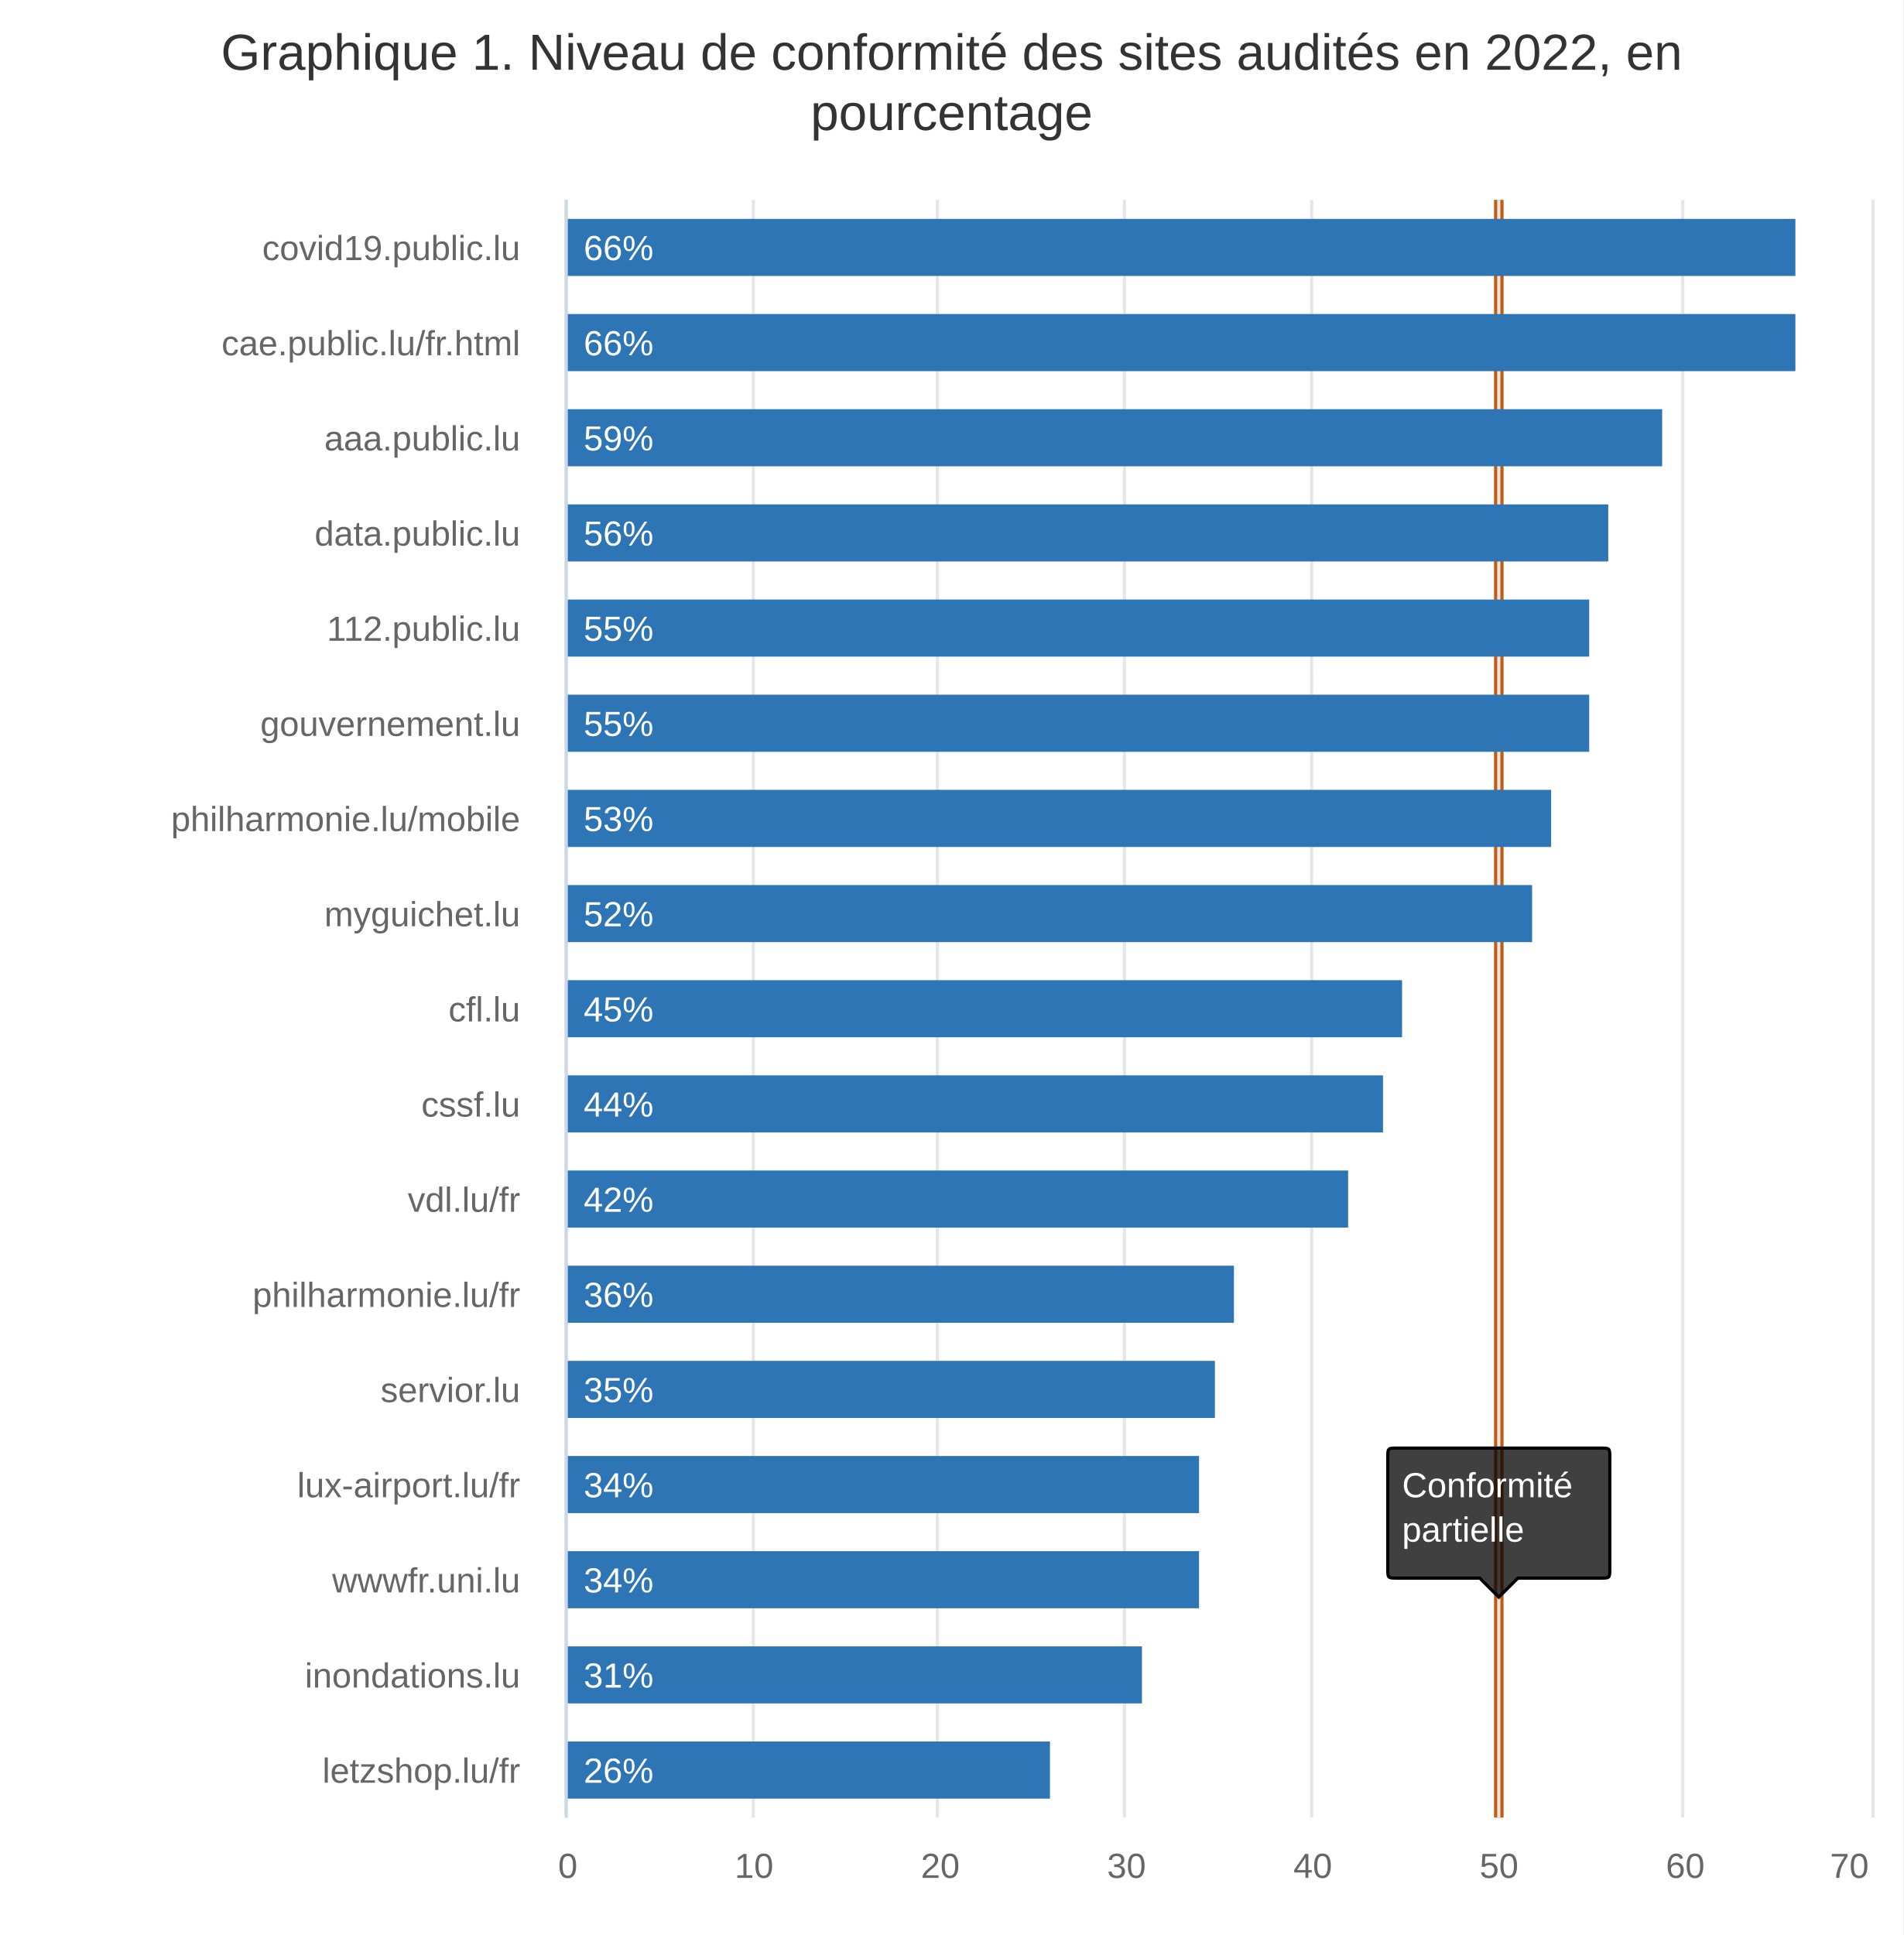
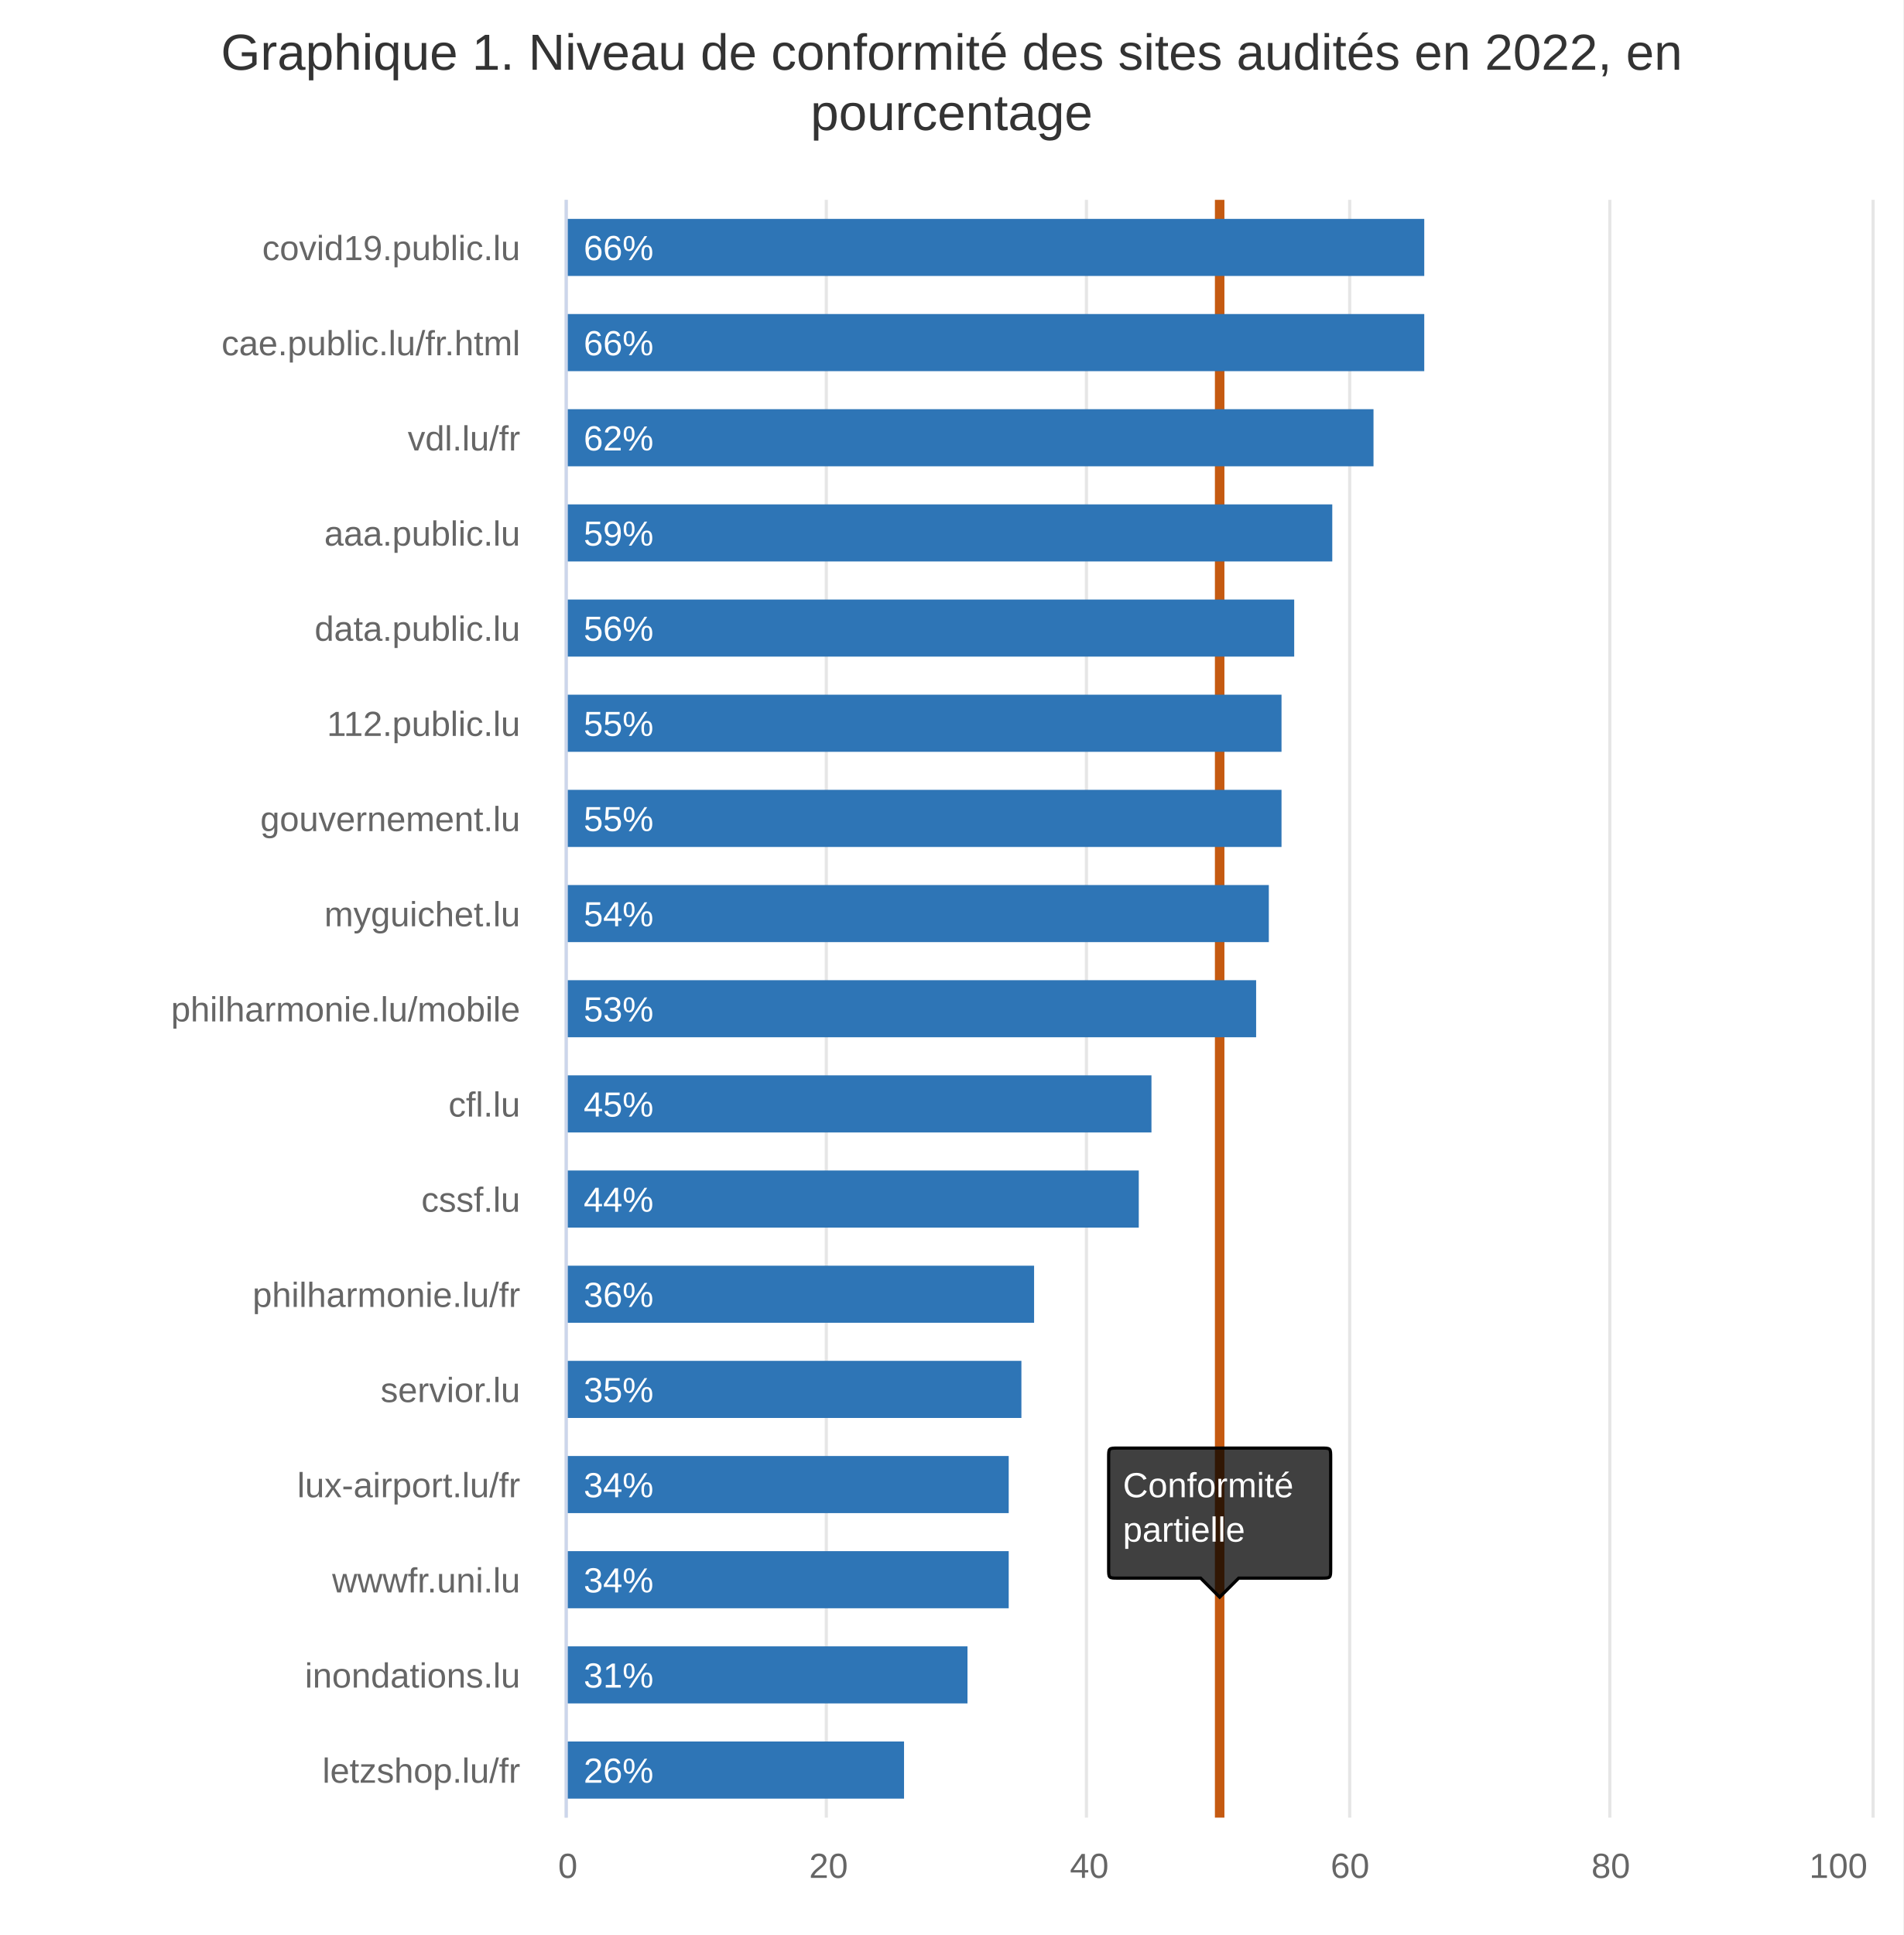
<svg xmlns="http://www.w3.org/2000/svg" version="1.1" class="highcharts-root" style="font-family: &quot;Lucida Grande&quot;, &quot;Lucida Sans Unicode&quot;, Arial, Helvetica, sans-serif; font-size: 12px;" width="600" height="610" viewBox="0 0 600 610" aria-label="Interactive chart" aria-hidden="false">
  <defs aria-hidden="true">
-     <clipPath id="highcharts-uzwxsj1-24-">
+     <clipPath id="highcharts-0ttg05n-24-">
      <rect x="0" y="0" width="510" height="411" fill="none" />
    </clipPath>
-     <clipPath id="highcharts-uzwxsj1-42-">
+     <clipPath id="highcharts-0ttg05n-42-">
      <rect x="0" y="0" width="510" height="411" fill="none" />
    </clipPath>
-     <clipPath id="highcharts-uzwxsj1-43-">
+     <clipPath id="highcharts-0ttg05n-43-">
      <rect x="179" y="63" width="411" height="510" fill="none" />
    </clipPath>
  </defs>
  <rect fill="#ffffff" class="highcharts-background" x="0" y="0" width="600" height="610" rx="0" ry="0" aria-hidden="true" />
  <rect fill="none" class="highcharts-plot-background" x="179" y="63" width="411" height="510" aria-hidden="true" />
  <g class="highcharts-plot-lines-0" data-z-index="0" aria-hidden="true">
-     <path fill="none" class="highcharts-plot-line " stroke="rgb(197, 90, 17)" stroke-width="3" stroke-dasharray="none" d="M 472.5 63 L 472.5 573" />
+     <path fill="none" class="highcharts-plot-line " stroke="rgb(197, 90, 17)" stroke-width="3" stroke-dasharray="none" d="M 384.5 63 L 384.5 573" />
  </g>
  <g class="highcharts-grid highcharts-xaxis-grid" data-z-index="1" aria-hidden="true">
    <path fill="none" stroke="#e6e6e6" stroke-width="0" stroke-dasharray="none" data-z-index="1" class="highcharts-grid-line" d="M 179 93.5 L 590 93.5" opacity="1" />
    <path fill="none" stroke="#e6e6e6" stroke-width="0" stroke-dasharray="none" data-z-index="1" class="highcharts-grid-line" d="M 179 123.5 L 590 123.5" opacity="1" />
    <path fill="none" stroke="#e6e6e6" stroke-width="0" stroke-dasharray="none" data-z-index="1" class="highcharts-grid-line" d="M 179 153.5 L 590 153.5" opacity="1" />
    <path fill="none" stroke="#e6e6e6" stroke-width="0" stroke-dasharray="none" data-z-index="1" class="highcharts-grid-line" d="M 179 183.5 L 590 183.5" opacity="1" />
    <path fill="none" stroke="#e6e6e6" stroke-width="0" stroke-dasharray="none" data-z-index="1" class="highcharts-grid-line" d="M 179 213.5 L 590 213.5" opacity="1" />
    <path fill="none" stroke="#e6e6e6" stroke-width="0" stroke-dasharray="none" data-z-index="1" class="highcharts-grid-line" d="M 179 243.5 L 590 243.5" opacity="1" />
    <path fill="none" stroke="#e6e6e6" stroke-width="0" stroke-dasharray="none" data-z-index="1" class="highcharts-grid-line" d="M 179 273.5 L 590 273.5" opacity="1" />
    <path fill="none" stroke="#e6e6e6" stroke-width="0" stroke-dasharray="none" data-z-index="1" class="highcharts-grid-line" d="M 179 303.5 L 590 303.5" opacity="1" />
    <path fill="none" stroke="#e6e6e6" stroke-width="0" stroke-dasharray="none" data-z-index="1" class="highcharts-grid-line" d="M 179 333.5 L 590 333.5" opacity="1" />
    <path fill="none" stroke="#e6e6e6" stroke-width="0" stroke-dasharray="none" data-z-index="1" class="highcharts-grid-line" d="M 179 363.5 L 590 363.5" opacity="1" />
    <path fill="none" stroke="#e6e6e6" stroke-width="0" stroke-dasharray="none" data-z-index="1" class="highcharts-grid-line" d="M 179 393.5 L 590 393.5" opacity="1" />
    <path fill="none" stroke="#e6e6e6" stroke-width="0" stroke-dasharray="none" data-z-index="1" class="highcharts-grid-line" d="M 179 423.5 L 590 423.5" opacity="1" />
    <path fill="none" stroke="#e6e6e6" stroke-width="0" stroke-dasharray="none" data-z-index="1" class="highcharts-grid-line" d="M 179 453.5 L 590 453.5" opacity="1" />
    <path fill="none" stroke="#e6e6e6" stroke-width="0" stroke-dasharray="none" data-z-index="1" class="highcharts-grid-line" d="M 179 483.5 L 590 483.5" opacity="1" />
    <path fill="none" stroke="#e6e6e6" stroke-width="0" stroke-dasharray="none" data-z-index="1" class="highcharts-grid-line" d="M 179 513.5 L 590 513.5" opacity="1" />
    <path fill="none" stroke="#e6e6e6" stroke-width="0" stroke-dasharray="none" data-z-index="1" class="highcharts-grid-line" d="M 179 543.5 L 590 543.5" opacity="1" />
    <path fill="none" stroke="#e6e6e6" stroke-width="0" stroke-dasharray="none" data-z-index="1" class="highcharts-grid-line" d="M 179 573.5 L 590 573.5" opacity="1" />
    <path fill="none" stroke="#e6e6e6" stroke-width="0" stroke-dasharray="none" data-z-index="1" class="highcharts-grid-line" d="M 179 63.5 L 590 63.5" opacity="1" />
  </g>
  <g class="highcharts-grid highcharts-yaxis-grid" data-z-index="1" aria-hidden="true">
    <path fill="none" stroke="#e6e6e6" stroke-width="1" stroke-dasharray="none" data-z-index="1" class="highcharts-grid-line" d="M 178.5 63 L 178.5 573" opacity="1" />
-     <path fill="none" stroke="#e6e6e6" stroke-width="1" stroke-dasharray="none" data-z-index="1" class="highcharts-grid-line" d="M 237.5 63 L 237.5 573" opacity="1" />
-     <path fill="none" stroke="#e6e6e6" stroke-width="1" stroke-dasharray="none" data-z-index="1" class="highcharts-grid-line" d="M 295.5 63 L 295.5 573" opacity="1" />
-     <path fill="none" stroke="#e6e6e6" stroke-width="1" stroke-dasharray="none" data-z-index="1" class="highcharts-grid-line" d="M 354.5 63 L 354.5 573" opacity="1" />
-     <path fill="none" stroke="#e6e6e6" stroke-width="1" stroke-dasharray="none" data-z-index="1" class="highcharts-grid-line" d="M 413.5 63 L 413.5 573" opacity="1" />
-     <path fill="none" stroke="#e6e6e6" stroke-width="1" stroke-dasharray="none" data-z-index="1" class="highcharts-grid-line" d="M 472.5 63 L 472.5 573" opacity="1" />
-     <path fill="none" stroke="#e6e6e6" stroke-width="1" stroke-dasharray="none" data-z-index="1" class="highcharts-grid-line" d="M 530.5 63 L 530.5 573" opacity="1" />
+     <path fill="none" stroke="#e6e6e6" stroke-width="1" stroke-dasharray="none" data-z-index="1" class="highcharts-grid-line" d="M 260.5 63 L 260.5 573" opacity="1" />
+     <path fill="none" stroke="#e6e6e6" stroke-width="1" stroke-dasharray="none" data-z-index="1" class="highcharts-grid-line" d="M 342.5 63 L 342.5 573" opacity="1" />
+     <path fill="none" stroke="#e6e6e6" stroke-width="1" stroke-dasharray="none" data-z-index="1" class="highcharts-grid-line" d="M 425.5 63 L 425.5 573" opacity="1" />
+     <path fill="none" stroke="#e6e6e6" stroke-width="1" stroke-dasharray="none" data-z-index="1" class="highcharts-grid-line" d="M 507.5 63 L 507.5 573" opacity="1" />
    <path fill="none" stroke="#e6e6e6" stroke-width="1" stroke-dasharray="none" data-z-index="1" class="highcharts-grid-line" d="M 590.5 63 L 590.5 573" opacity="1" />
  </g>
  <rect fill="none" class="highcharts-plot-border" data-z-index="1" stroke="#cccccc" stroke-width="0" x="179" y="63" width="411" height="510" aria-hidden="true" />
  <g class="highcharts-axis highcharts-xaxis" data-z-index="2" aria-hidden="true">
    <text x="-74.375" data-z-index="7" text-anchor="middle" transform="translate(0,0) rotate(270 -74.375 318)" class="highcharts-axis-title" style="color: rgb(102, 102, 102); fill: rgb(102, 102, 102);" y="318">Sites</text>
    <path fill="none" class="highcharts-axis-line" stroke="#ccd6eb" stroke-width="1" data-z-index="7" d="M 178.5 63 L 178.5 573" />
  </g>
  <g class="highcharts-axis highcharts-yaxis" data-z-index="2" aria-hidden="true">
    <path fill="none" class="highcharts-axis-line" stroke="#ccd6eb" stroke-width="0" data-z-index="7" d="M 179 573 L 590 573" />
  </g>
  <g class="highcharts-series-group" data-z-index="3" aria-hidden="false">
-     <g class="highcharts-series highcharts-series-0 highcharts-bar-series highcharts-color-0" data-z-index="0.1" opacity="1" transform="translate(179,63) rotate(90 -49.5 460.5) scale(-1 1)" clip-path="url(#highcharts-uzwxsj1-42-)" aria-hidden="false">
-       <rect x="486" y="24" width="18" height="388" fill="rgb(46, 117, 182)" stroke="#ffffff" stroke-width="0" opacity="1" class="highcharts-point highcharts-color-0" tabindex="-1" role="img" aria-label="covid19.public.lu ,  66 % Score." style="outline: none;" />
-       <rect x="456" y="24" width="18" height="388" fill="rgb(46, 117, 182)" stroke="#ffffff" stroke-width="0" opacity="1" class="highcharts-point highcharts-color-0" tabindex="-1" role="img" aria-label="cae.public.lu/fr.html ,  66 % Score." style="outline: none;" />
-       <rect x="426" y="66" width="18" height="346" fill="rgb(46, 117, 182)" stroke="#ffffff" stroke-width="0" opacity="1" class="highcharts-point highcharts-color-0" tabindex="-1" role="img" aria-label="aaa.public.lu ,  59 % Score." style="outline: none;" />
-       <rect x="396" y="83" width="18" height="329" fill="rgb(46, 117, 182)" stroke="#ffffff" stroke-width="0" opacity="1" class="highcharts-point highcharts-color-0" tabindex="-1" role="img" aria-label="data.public.lu ,  56 % Score." style="outline: none;" />
-       <rect x="366" y="89" width="18" height="323" fill="rgb(46, 117, 182)" stroke="#ffffff" stroke-width="0" opacity="1" class="highcharts-point highcharts-color-0" tabindex="-1" role="img" aria-label="112.public.lu ,  55 % Score." style="outline: none;" />
-       <rect x="336" y="89" width="18" height="323" fill="rgb(46, 117, 182)" stroke="#ffffff" stroke-width="0" opacity="1" class="highcharts-point highcharts-color-0" tabindex="-1" role="img" aria-label="gouvernement.lu ,  55 % Score." style="outline: none;" />
-       <rect x="306" y="101" width="18" height="311" fill="rgb(46, 117, 182)" stroke="#ffffff" stroke-width="0" opacity="1" class="highcharts-point highcharts-color-0" tabindex="-1" role="img" aria-label="philharmonie.lu/mobile  ,  53 % Score." style="outline: none;" />
-       <rect x="276" y="107" width="18" height="305" fill="rgb(46, 117, 182)" stroke="#ffffff" stroke-width="0" opacity="1" class="highcharts-point highcharts-color-0" tabindex="-1" role="img" aria-label="myguichet.lu ,  52 % Score." style="outline: none;" />
-       <rect x="246" y="148" width="18" height="264" fill="rgb(46, 117, 182)" stroke="#ffffff" stroke-width="0" opacity="1" class="highcharts-point highcharts-color-0" tabindex="-1" role="img" aria-label="cfl.lu ,  45 % Score." style="outline: none;" />
-       <rect x="216" y="154" width="18" height="258" fill="rgb(46, 117, 182)" stroke="#ffffff" stroke-width="0" opacity="1" class="highcharts-point highcharts-color-0" tabindex="-1" role="img" aria-label="cssf.lu ,  44 % Score." style="outline: none;" />
-       <rect x="186" y="165" width="18" height="247" fill="rgb(46, 117, 182)" stroke="#ffffff" stroke-width="0" opacity="1" class="highcharts-point highcharts-color-0" tabindex="-1" role="img" aria-label="vdl.lu/fr ,  42 % Score." style="outline: none;" />
-       <rect x="156" y="201" width="18" height="211" fill="rgb(46, 117, 182)" stroke="#ffffff" stroke-width="0" opacity="1" class="highcharts-point highcharts-color-0" tabindex="-1" role="img" aria-label="philharmonie.lu/fr ,  36 % Score." style="outline: none;" />
-       <rect x="126" y="207" width="18" height="205" fill="rgb(46, 117, 182)" stroke="#ffffff" stroke-width="0" opacity="1" class="highcharts-point highcharts-color-0" tabindex="-1" role="img" aria-label="servior.lu ,  35 % Score." style="outline: none;" />
-       <rect x="96" y="212" width="18" height="200" fill="rgb(46, 117, 182)" stroke="#ffffff" stroke-width="0" opacity="1" class="highcharts-point highcharts-color-0" tabindex="-1" role="img" aria-label="lux-airport.lu/fr ,  34 % Score." style="outline: none;" />
-       <rect x="66" y="212" width="18" height="200" fill="rgb(46, 117, 182)" stroke="#ffffff" stroke-width="0" opacity="1" class="highcharts-point highcharts-color-0" tabindex="-1" role="img" aria-label="wwwfr.uni.lu ,  34 % Score." style="outline: none;" />
-       <rect x="36" y="230" width="18" height="182" fill="rgb(46, 117, 182)" stroke="#ffffff" stroke-width="0" opacity="1" class="highcharts-point highcharts-color-0" tabindex="-1" role="img" aria-label="inondations.lu ,  31 % Score." style="outline: none;" />
-       <rect x="6" y="259" width="18" height="153" fill="rgb(46, 117, 182)" stroke="#ffffff" stroke-width="0" opacity="1" class="highcharts-point highcharts-color-0" tabindex="-1" role="img" aria-label="letzshop.lu/fr ,  26 % Score." style="outline: none;" />
+     <g class="highcharts-series highcharts-series-0 highcharts-bar-series highcharts-color-0" data-z-index="0.1" opacity="1" transform="translate(179,63) rotate(90 -49.5 460.5) scale(-1 1)" clip-path="url(#highcharts-0ttg05n-42-)" aria-hidden="false">
+       <rect x="486" y="141" width="18" height="271" fill="rgb(46, 117, 182)" stroke="#ffffff" stroke-width="0" opacity="1" class="highcharts-point highcharts-color-0" tabindex="-1" role="img" aria-label="covid19.public.lu ,  66 % Score." style="outline: none;" />
+       <rect x="456" y="141" width="18" height="271" fill="rgb(46, 117, 182)" stroke="#ffffff" stroke-width="0" opacity="1" class="highcharts-point highcharts-color-0" tabindex="-1" role="img" aria-label="cae.public.lu/fr.html ,  66 % Score." style="outline: none;" />
+       <rect x="426" y="157" width="18" height="255" fill="rgb(46, 117, 182)" stroke="#ffffff" stroke-width="0" opacity="1" class="highcharts-point highcharts-color-0" tabindex="-1" role="img" aria-label="vdl.lu/fr ,  62 % Score." style="outline: none;" />
+       <rect x="396" y="170" width="18" height="242" fill="rgb(46, 117, 182)" stroke="#ffffff" stroke-width="0" opacity="1" class="highcharts-point highcharts-color-0" tabindex="-1" role="img" aria-label="aaa.public.lu ,  59 % Score." style="outline: none;" />
+       <rect x="366" y="182" width="18" height="230" fill="rgb(46, 117, 182)" stroke="#ffffff" stroke-width="0" opacity="1" class="highcharts-point highcharts-color-0" tabindex="-1" role="img" aria-label="data.public.lu ,  56 % Score." style="outline: none;" />
+       <rect x="336" y="186" width="18" height="226" fill="rgb(46, 117, 182)" stroke="#ffffff" stroke-width="0" opacity="1" class="highcharts-point highcharts-color-0" tabindex="-1" role="img" aria-label="112.public.lu ,  55 % Score." style="outline: none;" />
+       <rect x="306" y="186" width="18" height="226" fill="rgb(46, 117, 182)" stroke="#ffffff" stroke-width="0" opacity="1" class="highcharts-point highcharts-color-0" tabindex="-1" role="img" aria-label="gouvernement.lu ,  55 % Score." style="outline: none;" />
+       <rect x="276" y="190" width="18" height="222" fill="rgb(46, 117, 182)" stroke="#ffffff" stroke-width="0" opacity="1" class="highcharts-point highcharts-color-0" tabindex="-1" role="img" aria-label="myguichet.lu ,  54 % Score." style="outline: none;" />
+       <rect x="246" y="194" width="18" height="218" fill="rgb(46, 117, 182)" stroke="#ffffff" stroke-width="0" opacity="1" class="highcharts-point highcharts-color-0" tabindex="-1" role="img" aria-label="philharmonie.lu/mobile  ,  53 % Score." style="outline: none;" />
+       <rect x="216" y="227" width="18" height="185" fill="rgb(46, 117, 182)" stroke="#ffffff" stroke-width="0" opacity="1" class="highcharts-point highcharts-color-0" tabindex="-1" role="img" aria-label="cfl.lu ,  45 % Score." style="outline: none;" />
+       <rect x="186" y="231" width="18" height="181" fill="rgb(46, 117, 182)" stroke="#ffffff" stroke-width="0" opacity="1" class="highcharts-point highcharts-color-0" tabindex="-1" role="img" aria-label="cssf.lu ,  44 % Score." style="outline: none;" />
+       <rect x="156" y="264" width="18" height="148" fill="rgb(46, 117, 182)" stroke="#ffffff" stroke-width="0" opacity="1" class="highcharts-point highcharts-color-0" tabindex="-1" role="img" aria-label="philharmonie.lu/fr ,  36 % Score." style="outline: none;" />
+       <rect x="126" y="268" width="18" height="144" fill="rgb(46, 117, 182)" stroke="#ffffff" stroke-width="0" opacity="1" class="highcharts-point highcharts-color-0" tabindex="-1" role="img" aria-label="servior.lu ,  35 % Score." style="outline: none;" />
+       <rect x="96" y="272" width="18" height="140" fill="rgb(46, 117, 182)" stroke="#ffffff" stroke-width="0" opacity="1" class="highcharts-point highcharts-color-0" tabindex="-1" role="img" aria-label="lux-airport.lu/fr ,  34 % Score." style="outline: none;" />
+       <rect x="66" y="272" width="18" height="140" fill="rgb(46, 117, 182)" stroke="#ffffff" stroke-width="0" opacity="1" class="highcharts-point highcharts-color-0" tabindex="-1" role="img" aria-label="wwwfr.uni.lu ,  34 % Score." style="outline: none;" />
+       <rect x="36" y="285" width="18" height="127" fill="rgb(46, 117, 182)" stroke="#ffffff" stroke-width="0" opacity="1" class="highcharts-point highcharts-color-0" tabindex="-1" role="img" aria-label="inondations.lu ,  31 % Score." style="outline: none;" />
+       <rect x="6" y="305" width="18" height="107" fill="rgb(46, 117, 182)" stroke="#ffffff" stroke-width="0" opacity="1" class="highcharts-point highcharts-color-0" tabindex="-1" role="img" aria-label="letzshop.lu/fr ,  26 % Score." style="outline: none;" />
    </g>
    <g class="highcharts-markers highcharts-series-0 highcharts-bar-series highcharts-color-0" data-z-index="0.1" opacity="1" transform="translate(179,63) scale(1 1)" clip-path="none" aria-hidden="true" />
  </g>
  <text x="300" text-anchor="middle" class="highcharts-title" data-z-index="4" style="color: rgb(51, 51, 51); font-size: 16px; font-family: &quot;Fira Sans&quot;, &quot;Lucida Grande&quot;, &quot;Lucida Sans Unicode&quot;, Arial, Helvetica, sans-serif; font-weight: 400; fill: rgb(51, 51, 51);" y="22" aria-hidden="true">Graphique 1. Niveau de conformité des sites audités en 2022, en<tspan dy="19" x="300">​</tspan>pourcentage</text>
  <text x="300" text-anchor="middle" class="highcharts-subtitle" data-z-index="4" style="color: rgb(102, 102, 102); fill: rgb(102, 102, 102);" y="62" aria-hidden="true" />
  <text x="10" text-anchor="start" class="highcharts-caption" data-z-index="4" style="color: rgb(102, 102, 102); fill: rgb(102, 102, 102);" y="607" aria-hidden="true" />
  <g class="highcharts-data-labels highcharts-series-0 highcharts-bar-series highcharts-color-0" data-z-index="6" opacity="1" transform="translate(179,63) scale(1 1)" aria-hidden="true">
    <g class="highcharts-label highcharts-data-label highcharts-data-label-color-0" data-z-index="1" transform="translate(0,3)">
      <rect fill="transparent" class="highcharts-label-box highcharts-data-label-box" x="0" y="0" width="32" height="24" rx="0" ry="0" stroke-width="0" />
      <text x="5" data-z-index="1" y="16" style="color: white; font-size: 11px; font-weight: normal; fill: white;">66%</text>
    </g>
    <g class="highcharts-label highcharts-data-label highcharts-data-label-color-0" data-z-index="1" transform="translate(0,33)">
      <rect fill="transparent" class="highcharts-label-box highcharts-data-label-box" x="0" y="0" width="32" height="24" rx="0" ry="0" stroke-width="0" />
      <text x="5" data-z-index="1" y="16" style="color: white; font-size: 11px; font-weight: normal; fill: white;">66%</text>
    </g>
    <g class="highcharts-label highcharts-data-label highcharts-data-label-color-0" data-z-index="1" transform="translate(0,63)">
      <rect fill="transparent" class="highcharts-label-box highcharts-data-label-box" x="0" y="0" width="32" height="24" rx="0" ry="0" stroke-width="0" />
-       <text x="5" data-z-index="1" y="16" style="color: white; font-size: 11px; font-weight: normal; fill: white;">59%</text>
+       <text x="5" data-z-index="1" y="16" style="color: white; font-size: 11px; font-weight: normal; fill: white;">62%</text>
    </g>
    <g class="highcharts-label highcharts-data-label highcharts-data-label-color-0" data-z-index="1" transform="translate(0,93)">
      <rect fill="transparent" class="highcharts-label-box highcharts-data-label-box" x="0" y="0" width="32" height="24" rx="0" ry="0" stroke-width="0" />
-       <text x="5" data-z-index="1" y="16" style="color: white; font-size: 11px; font-weight: normal; fill: white;">56%</text>
+       <text x="5" data-z-index="1" y="16" style="color: white; font-size: 11px; font-weight: normal; fill: white;">59%</text>
    </g>
    <g class="highcharts-label highcharts-data-label highcharts-data-label-color-0" data-z-index="1" transform="translate(0,123)">
      <rect fill="transparent" class="highcharts-label-box highcharts-data-label-box" x="0" y="0" width="32" height="24" rx="0" ry="0" stroke-width="0" />
-       <text x="5" data-z-index="1" y="16" style="color: white; font-size: 11px; font-weight: normal; fill: white;">55%</text>
+       <text x="5" data-z-index="1" y="16" style="color: white; font-size: 11px; font-weight: normal; fill: white;">56%</text>
    </g>
    <g class="highcharts-label highcharts-data-label highcharts-data-label-color-0" data-z-index="1" transform="translate(0,153)">
      <rect fill="transparent" class="highcharts-label-box highcharts-data-label-box" x="0" y="0" width="32" height="24" rx="0" ry="0" stroke-width="0" />
      <text x="5" data-z-index="1" y="16" style="color: white; font-size: 11px; font-weight: normal; fill: white;">55%</text>
    </g>
    <g class="highcharts-label highcharts-data-label highcharts-data-label-color-0" data-z-index="1" transform="translate(0,183)">
      <rect fill="transparent" class="highcharts-label-box highcharts-data-label-box" x="0" y="0" width="32" height="24" rx="0" ry="0" stroke-width="0" />
-       <text x="5" data-z-index="1" y="16" style="color: white; font-size: 11px; font-weight: normal; fill: white;">53%</text>
+       <text x="5" data-z-index="1" y="16" style="color: white; font-size: 11px; font-weight: normal; fill: white;">55%</text>
    </g>
    <g class="highcharts-label highcharts-data-label highcharts-data-label-color-0" data-z-index="1" transform="translate(0,213)">
      <rect fill="transparent" class="highcharts-label-box highcharts-data-label-box" x="0" y="0" width="32" height="24" rx="0" ry="0" stroke-width="0" />
-       <text x="5" data-z-index="1" y="16" style="color: white; font-size: 11px; font-weight: normal; fill: white;">52%</text>
+       <text x="5" data-z-index="1" y="16" style="color: white; font-size: 11px; font-weight: normal; fill: white;">54%</text>
    </g>
    <g class="highcharts-label highcharts-data-label highcharts-data-label-color-0" data-z-index="1" transform="translate(0,243)">
      <rect fill="transparent" class="highcharts-label-box highcharts-data-label-box" x="0" y="0" width="32" height="24" rx="0" ry="0" stroke-width="0" />
-       <text x="5" data-z-index="1" y="16" style="color: white; font-size: 11px; font-weight: normal; fill: white;">45%</text>
+       <text x="5" data-z-index="1" y="16" style="color: white; font-size: 11px; font-weight: normal; fill: white;">53%</text>
    </g>
    <g class="highcharts-label highcharts-data-label highcharts-data-label-color-0" data-z-index="1" transform="translate(0,273)">
      <rect fill="transparent" class="highcharts-label-box highcharts-data-label-box" x="0" y="0" width="32" height="24" rx="0" ry="0" stroke-width="0" />
-       <text x="5" data-z-index="1" y="16" style="color: white; font-size: 11px; font-weight: normal; fill: white;">44%</text>
+       <text x="5" data-z-index="1" y="16" style="color: white; font-size: 11px; font-weight: normal; fill: white;">45%</text>
    </g>
    <g class="highcharts-label highcharts-data-label highcharts-data-label-color-0" data-z-index="1" transform="translate(0,303)">
      <rect fill="transparent" class="highcharts-label-box highcharts-data-label-box" x="0" y="0" width="32" height="24" rx="0" ry="0" stroke-width="0" />
-       <text x="5" data-z-index="1" y="16" style="color: white; font-size: 11px; font-weight: normal; fill: white;">42%</text>
+       <text x="5" data-z-index="1" y="16" style="color: white; font-size: 11px; font-weight: normal; fill: white;">44%</text>
    </g>
    <g class="highcharts-label highcharts-data-label highcharts-data-label-color-0" data-z-index="1" transform="translate(0,333)">
      <rect fill="transparent" class="highcharts-label-box highcharts-data-label-box" x="0" y="0" width="32" height="24" rx="0" ry="0" stroke-width="0" />
      <text x="5" data-z-index="1" y="16" style="color: white; font-size: 11px; font-weight: normal; fill: white;">36%</text>
    </g>
    <g class="highcharts-label highcharts-data-label highcharts-data-label-color-0" data-z-index="1" transform="translate(0,363)">
      <rect fill="transparent" class="highcharts-label-box highcharts-data-label-box" x="0" y="0" width="32" height="24" rx="0" ry="0" stroke-width="0" />
      <text x="5" data-z-index="1" y="16" style="color: white; font-size: 11px; font-weight: normal; fill: white;">35%</text>
    </g>
    <g class="highcharts-label highcharts-data-label highcharts-data-label-color-0" data-z-index="1" transform="translate(0,393)">
      <rect fill="transparent" class="highcharts-label-box highcharts-data-label-box" x="0" y="0" width="32" height="24" rx="0" ry="0" stroke-width="0" />
      <text x="5" data-z-index="1" y="16" style="color: white; font-size: 11px; font-weight: normal; fill: white;">34%</text>
    </g>
    <g class="highcharts-label highcharts-data-label highcharts-data-label-color-0" data-z-index="1" transform="translate(0,423)">
      <rect fill="transparent" class="highcharts-label-box highcharts-data-label-box" x="0" y="0" width="32" height="24" rx="0" ry="0" stroke-width="0" />
      <text x="5" data-z-index="1" y="16" style="color: white; font-size: 11px; font-weight: normal; fill: white;">34%</text>
    </g>
    <g class="highcharts-label highcharts-data-label highcharts-data-label-color-0" data-z-index="1" transform="translate(0,453)">
      <rect fill="transparent" class="highcharts-label-box highcharts-data-label-box" x="0" y="0" width="32" height="24" rx="0" ry="0" stroke-width="0" />
      <text x="5" data-z-index="1" y="16" style="color: white; font-size: 11px; font-weight: normal; fill: white;">31%</text>
    </g>
    <g class="highcharts-label highcharts-data-label highcharts-data-label-color-0" data-z-index="1" transform="translate(0,483)">
      <rect fill="transparent" class="highcharts-label-box highcharts-data-label-box" x="0" y="0" width="32" height="24" rx="0" ry="0" stroke-width="0" />
      <text x="5" data-z-index="1" y="16" style="color: white; font-size: 11px; font-weight: normal; fill: white;">26%</text>
    </g>
  </g>
  <g class="highcharts-annotation" opacity="1" data-z-index="6" style="cursor: move;" aria-hidden="true">
-     <g class="highcharts-annotation-shapes" clip-path="url(#highcharts-uzwxsj1-43-)" />
+     <g class="highcharts-annotation-shapes" clip-path="url(#highcharts-0ttg05n-43-)" />
    <g class="highcharts-annotation-labels" transform="translate(0,0)">
-       <g class="highcharts-label highcharts-annotation-label highcharts-no-tooltip" transform="translate(437,456)">
+       <g class="highcharts-label highcharts-annotation-label highcharts-no-tooltip" transform="translate(349,456)">
        <path fill="rgb(0, 0, 0)" fill-opacity=" 0.75" class="highcharts-label-box highcharts-annotation-label-box" d="M 3.5 0.5 L 67.5 0.5 C 70.5 0.5 70.5 0.5 70.5 3.5 L 70.5 38.5 C 70.5 41.5 70.5 41.5 67.5 41.5 L 41.5 41.5 L 35.5 47.5 L 29.5 41.5 L 3.5 41.5 C 0.5 41.5 0.5 41.5 0.5 38.5 L 0.5 3.5 C 0.5 0.5 0.5 0.5 3.5 0.5" stroke="#000000" stroke-width="1" />
        <text x="5" data-z-index="1" y="16" style="color: rgb(255, 255, 255); font-size: 11px; font-weight: normal; fill: rgb(255, 255, 255);">Conformité<tspan class="highcharts-br" dy="14" x="5">​</tspan>partielle</text>
      </g>
    </g>
  </g>
  <g class="highcharts-axis-labels highcharts-xaxis-labels" data-z-index="7" aria-hidden="true">
    <text x="164" style="color: rgb(102, 102, 102); cursor: default; font-size: 11px; fill: rgb(102, 102, 102);" text-anchor="end" transform="translate(0,0)" y="82" opacity="1">covid19.public.lu</text>
    <text x="164" style="color: rgb(102, 102, 102); cursor: default; font-size: 11px; fill: rgb(102, 102, 102);" text-anchor="end" transform="translate(0,0)" y="112" opacity="1">cae.public.lu/fr.html</text>
-     <text x="164" style="color: rgb(102, 102, 102); cursor: default; font-size: 11px; fill: rgb(102, 102, 102);" text-anchor="end" transform="translate(0,0)" y="142" opacity="1">aaa.public.lu</text>
-     <text x="164" style="color: rgb(102, 102, 102); cursor: default; font-size: 11px; fill: rgb(102, 102, 102);" text-anchor="end" transform="translate(0,0)" y="172" opacity="1">data.public.lu</text>
-     <text x="164" style="color: rgb(102, 102, 102); cursor: default; font-size: 11px; fill: rgb(102, 102, 102);" text-anchor="end" transform="translate(0,0)" y="202" opacity="1">112.public.lu</text>
-     <text x="164" style="color: rgb(102, 102, 102); cursor: default; font-size: 11px; fill: rgb(102, 102, 102);" text-anchor="end" transform="translate(0,0)" y="232" opacity="1">gouvernement.lu</text>
-     <text x="164" style="color: rgb(102, 102, 102); cursor: default; font-size: 11px; fill: rgb(102, 102, 102);" text-anchor="end" transform="translate(0,0)" y="262" opacity="1">philharmonie.lu/mobile</text>
+     <text x="164" style="color: rgb(102, 102, 102); cursor: default; font-size: 11px; fill: rgb(102, 102, 102);" text-anchor="end" transform="translate(0,0)" y="142" opacity="1">vdl.lu/fr</text>
+     <text x="164" style="color: rgb(102, 102, 102); cursor: default; font-size: 11px; fill: rgb(102, 102, 102);" text-anchor="end" transform="translate(0,0)" y="172" opacity="1">aaa.public.lu</text>
+     <text x="164" style="color: rgb(102, 102, 102); cursor: default; font-size: 11px; fill: rgb(102, 102, 102);" text-anchor="end" transform="translate(0,0)" y="202" opacity="1">data.public.lu</text>
+     <text x="164" style="color: rgb(102, 102, 102); cursor: default; font-size: 11px; fill: rgb(102, 102, 102);" text-anchor="end" transform="translate(0,0)" y="232" opacity="1">112.public.lu</text>
+     <text x="164" style="color: rgb(102, 102, 102); cursor: default; font-size: 11px; fill: rgb(102, 102, 102);" text-anchor="end" transform="translate(0,0)" y="262" opacity="1">gouvernement.lu</text>
    <text x="164" style="color: rgb(102, 102, 102); cursor: default; font-size: 11px; fill: rgb(102, 102, 102);" text-anchor="end" transform="translate(0,0)" y="292" opacity="1">myguichet.lu</text>
-     <text x="164" style="color: rgb(102, 102, 102); cursor: default; font-size: 11px; fill: rgb(102, 102, 102);" text-anchor="end" transform="translate(0,0)" y="322" opacity="1">cfl.lu</text>
-     <text x="164" style="color: rgb(102, 102, 102); cursor: default; font-size: 11px; fill: rgb(102, 102, 102);" text-anchor="end" transform="translate(0,0)" y="352" opacity="1">cssf.lu</text>
-     <text x="164" style="color: rgb(102, 102, 102); cursor: default; font-size: 11px; fill: rgb(102, 102, 102);" text-anchor="end" transform="translate(0,0)" y="382" opacity="1">vdl.lu/fr</text>
+     <text x="164" style="color: rgb(102, 102, 102); cursor: default; font-size: 11px; fill: rgb(102, 102, 102);" text-anchor="end" transform="translate(0,0)" y="322" opacity="1">philharmonie.lu/mobile</text>
+     <text x="164" style="color: rgb(102, 102, 102); cursor: default; font-size: 11px; fill: rgb(102, 102, 102);" text-anchor="end" transform="translate(0,0)" y="352" opacity="1">cfl.lu</text>
+     <text x="164" style="color: rgb(102, 102, 102); cursor: default; font-size: 11px; fill: rgb(102, 102, 102);" text-anchor="end" transform="translate(0,0)" y="382" opacity="1">cssf.lu</text>
    <text x="164" style="color: rgb(102, 102, 102); cursor: default; font-size: 11px; fill: rgb(102, 102, 102);" text-anchor="end" transform="translate(0,0)" y="412" opacity="1">philharmonie.lu/fr</text>
    <text x="164" style="color: rgb(102, 102, 102); cursor: default; font-size: 11px; fill: rgb(102, 102, 102);" text-anchor="end" transform="translate(0,0)" y="442" opacity="1">servior.lu</text>
    <text x="164" style="color: rgb(102, 102, 102); cursor: default; font-size: 11px; fill: rgb(102, 102, 102);" text-anchor="end" transform="translate(0,0)" y="472" opacity="1">lux-airport.lu/fr</text>
    <text x="164" style="color: rgb(102, 102, 102); cursor: default; font-size: 11px; fill: rgb(102, 102, 102);" text-anchor="end" transform="translate(0,0)" y="502" opacity="1">wwwfr.uni.lu</text>
    <text x="164" style="color: rgb(102, 102, 102); cursor: default; font-size: 11px; fill: rgb(102, 102, 102);" text-anchor="end" transform="translate(0,0)" y="532" opacity="1">inondations.lu</text>
    <text x="164" style="color: rgb(102, 102, 102); cursor: default; font-size: 11px; fill: rgb(102, 102, 102);" text-anchor="end" transform="translate(0,0)" y="562" opacity="1">letzshop.lu/fr</text>
  </g>
  <g class="highcharts-axis-labels highcharts-yaxis-labels" data-z-index="7" aria-hidden="true">
    <text x="179" style="color: rgb(102, 102, 102); cursor: default; font-size: 11px; fill: rgb(102, 102, 102);" text-anchor="middle" transform="translate(0,0)" y="592" opacity="1">0</text>
-     <text x="237.714" style="color: rgb(102, 102, 102); cursor: default; font-size: 11px; fill: rgb(102, 102, 102);" text-anchor="middle" transform="translate(0,0)" y="592" opacity="1">10</text>
-     <text x="296.429" text-anchor="middle" transform="translate(0,0)" style="color: rgb(102, 102, 102); cursor: default; font-size: 11px; fill: rgb(102, 102, 102);" y="592" opacity="1">20</text>
-     <text x="355.143" text-anchor="middle" transform="translate(0,0)" style="color: rgb(102, 102, 102); cursor: default; font-size: 11px; fill: rgb(102, 102, 102);" y="592" opacity="1">30</text>
-     <text x="413.857" text-anchor="middle" transform="translate(0,0)" style="color: rgb(102, 102, 102); cursor: default; font-size: 11px; fill: rgb(102, 102, 102);" y="592" opacity="1">40</text>
-     <text x="472.571" text-anchor="middle" transform="translate(0,0)" style="color: rgb(102, 102, 102); cursor: default; font-size: 11px; fill: rgb(102, 102, 102);" y="592" opacity="1">50</text>
-     <text x="531.286" text-anchor="middle" transform="translate(0,0)" style="color: rgb(102, 102, 102); cursor: default; font-size: 11px; fill: rgb(102, 102, 102);" y="592" opacity="1">60</text>
-     <text x="583.022" text-anchor="middle" transform="translate(0,0)" style="color: rgb(102, 102, 102); cursor: default; font-size: 11px; fill: rgb(102, 102, 102);" y="592" opacity="1">70</text>
+     <text x="261.2" style="color: rgb(102, 102, 102); cursor: default; font-size: 11px; fill: rgb(102, 102, 102);" text-anchor="middle" transform="translate(0,0)" y="592" opacity="1">20</text>
+     <text x="343.4" style="color: rgb(102, 102, 102); cursor: default; font-size: 11px; fill: rgb(102, 102, 102);" text-anchor="middle" transform="translate(0,0)" y="592" opacity="1">40</text>
+     <text x="425.6" style="color: rgb(102, 102, 102); cursor: default; font-size: 11px; fill: rgb(102, 102, 102);" text-anchor="middle" transform="translate(0,0)" y="592" opacity="1">60</text>
+     <text x="507.8" style="color: rgb(102, 102, 102); cursor: default; font-size: 11px; fill: rgb(102, 102, 102);" text-anchor="middle" transform="translate(0,0)" y="592" opacity="1">80</text>
+     <text x="579.544" style="color: rgb(102, 102, 102); cursor: default; font-size: 11px; fill: rgb(102, 102, 102);" text-anchor="middle" transform="translate(0,0)" y="592" opacity="1">100</text>
  </g>
-   <g class="highcharts-control-points" data-z-index="99" clip-path="url(#highcharts-uzwxsj1-43-)" aria-hidden="true" />
+   <g class="highcharts-control-points" data-z-index="99" clip-path="url(#highcharts-0ttg05n-43-)" aria-hidden="true" />
</svg>
